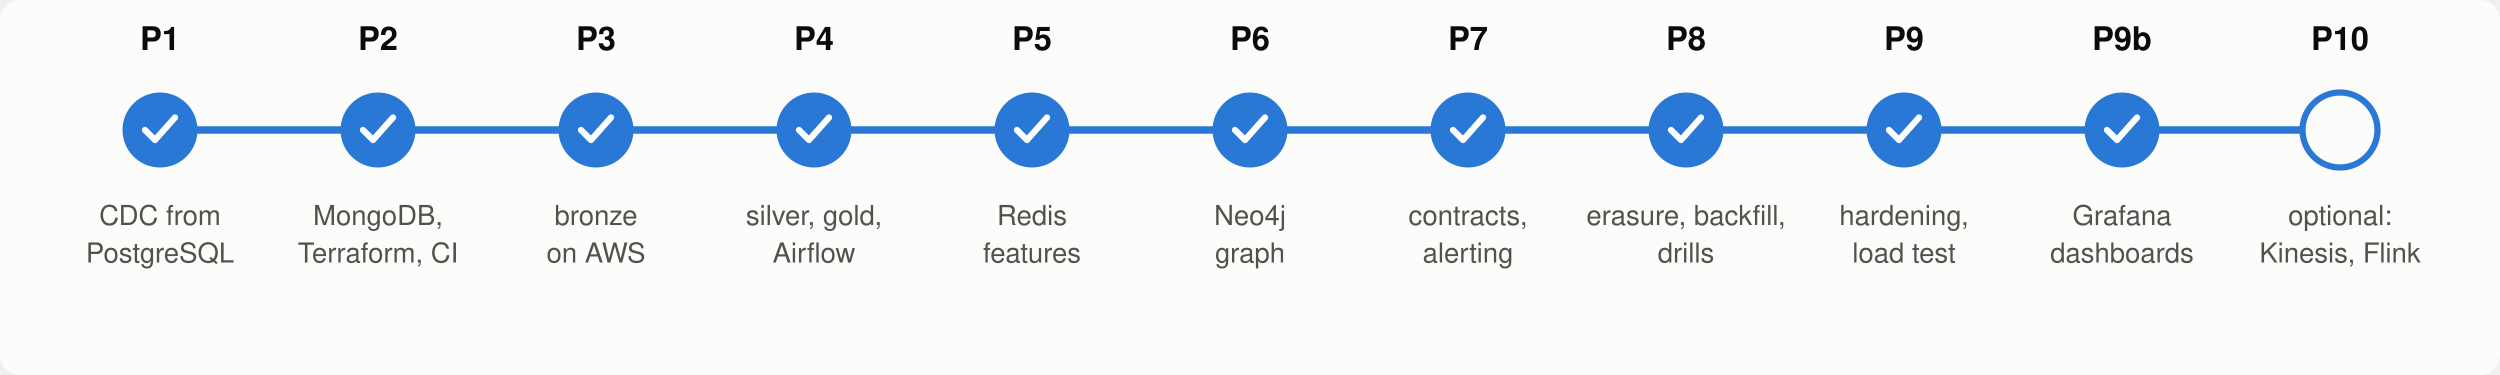
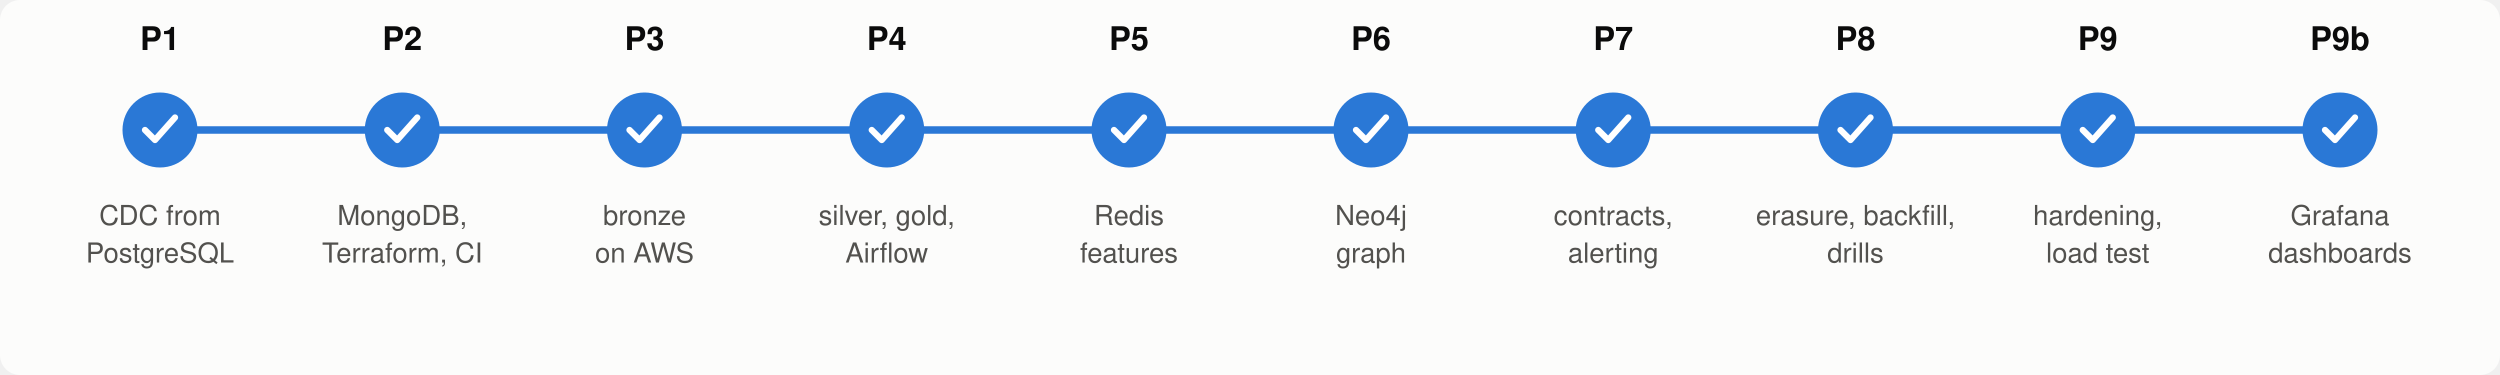
- <svg xmlns="http://www.w3.org/2000/svg" width="1000" height="150" viewBox="0 0 1000 150" role="img" aria-label="Roadmap: P1, P2, P3, P4, P5, P6, P7, P8, P9, P9b done; P10 optional" font-family="system-ui, -apple-system, 'Segoe UI', Helvetica, Arial, sans-serif">
+ <svg xmlns="http://www.w3.org/2000/svg" width="1000" height="150" viewBox="0 0 1000 150" role="img" aria-label="Roadmap: P1, P2, P3, P4, P5, P6, P7, P8, P9, P9b done" font-family="system-ui, -apple-system, 'Segoe UI', Helvetica, Arial, sans-serif">
  <rect width="1000" height="150" rx="8" fill="#fcfcfb" />
  <line x1="64" y1="52" x2="936.0" y2="52" stroke="#2a78d6" stroke-width="3" />
-   <line x1="936.0" y1="52" x2="936" y2="52" stroke="#c3c2b7" stroke-width="3" stroke-dasharray="6 6" />
  <circle cx="64.0" cy="52" r="15" fill="#2a78d6" />
  <path d="M58.0,52 l4,4 l8,-9" fill="none" stroke="#ffffff" stroke-width="2.5" stroke-linecap="round" stroke-linejoin="round" />
  <text x="64.0" y="20.0" fill="#0b0b0b" font-size="13" font-weight="700" text-anchor="middle">P1</text>
  <text x="64.0" y="90.0" fill="#52514e" font-size="11" font-weight="400" text-anchor="middle">CDC from</text>
  <text x="64.0" y="105.0" fill="#52514e" font-size="11" font-weight="400" text-anchor="middle">PostgreSQL</text>
-   <circle cx="151.2" cy="52" r="15" fill="#2a78d6" />
-   <path d="M145.2,52 l4,4 l8,-9" fill="none" stroke="#ffffff" stroke-width="2.5" stroke-linecap="round" stroke-linejoin="round" />
-   <text x="151.2" y="20.0" fill="#0b0b0b" font-size="13" font-weight="700" text-anchor="middle">P2</text>
-   <text x="151.2" y="90.0" fill="#52514e" font-size="11" font-weight="400" text-anchor="middle">MongoDB,</text>
-   <text x="151.2" y="105.0" fill="#52514e" font-size="11" font-weight="400" text-anchor="middle">Terraform, CI</text>
-   <circle cx="238.4" cy="52" r="15" fill="#2a78d6" />
-   <path d="M232.4,52 l4,4 l8,-9" fill="none" stroke="#ffffff" stroke-width="2.5" stroke-linecap="round" stroke-linejoin="round" />
-   <text x="238.4" y="20.0" fill="#0b0b0b" font-size="13" font-weight="700" text-anchor="middle">P3</text>
-   <text x="238.4" y="90.0" fill="#52514e" font-size="11" font-weight="400" text-anchor="middle">bronze</text>
-   <text x="238.4" y="105.0" fill="#52514e" font-size="11" font-weight="400" text-anchor="middle">on AWS</text>
-   <circle cx="325.6" cy="52" r="15" fill="#2a78d6" />
-   <path d="M319.6,52 l4,4 l8,-9" fill="none" stroke="#ffffff" stroke-width="2.5" stroke-linecap="round" stroke-linejoin="round" />
-   <text x="325.6" y="20.0" fill="#0b0b0b" font-size="13" font-weight="700" text-anchor="middle">P4</text>
-   <text x="325.6" y="90.0" fill="#52514e" font-size="11" font-weight="400" text-anchor="middle">silver, gold,</text>
-   <text x="325.6" y="105.0" fill="#52514e" font-size="11" font-weight="400" text-anchor="middle">Airflow</text>
-   <circle cx="412.8" cy="52" r="15" fill="#2a78d6" />
-   <path d="M406.8,52 l4,4 l8,-9" fill="none" stroke="#ffffff" stroke-width="2.5" stroke-linecap="round" stroke-linejoin="round" />
-   <text x="412.8" y="20.0" fill="#0b0b0b" font-size="13" font-weight="700" text-anchor="middle">P5</text>
-   <text x="412.8" y="90.0" fill="#52514e" font-size="11" font-weight="400" text-anchor="middle">Redis</text>
-   <text x="412.8" y="105.0" fill="#52514e" font-size="11" font-weight="400" text-anchor="middle">features</text>
-   <circle cx="500.0" cy="52" r="15" fill="#2a78d6" />
-   <path d="M494.0,52 l4,4 l8,-9" fill="none" stroke="#ffffff" stroke-width="2.5" stroke-linecap="round" stroke-linejoin="round" />
-   <text x="500.0" y="20.0" fill="#0b0b0b" font-size="13" font-weight="700" text-anchor="middle">P6</text>
-   <text x="500.0" y="90.0" fill="#52514e" font-size="11" font-weight="400" text-anchor="middle">Neo4j</text>
-   <text x="500.0" y="105.0" fill="#52514e" font-size="11" font-weight="400" text-anchor="middle">graph</text>
-   <circle cx="587.2" cy="52" r="15" fill="#2a78d6" />
-   <path d="M581.2,52 l4,4 l8,-9" fill="none" stroke="#ffffff" stroke-width="2.5" stroke-linecap="round" stroke-linejoin="round" />
-   <text x="587.2" y="20.0" fill="#0b0b0b" font-size="13" font-weight="700" text-anchor="middle">P7</text>
-   <text x="587.2" y="90.0" fill="#52514e" font-size="11" font-weight="400" text-anchor="middle">contracts,</text>
-   <text x="587.2" y="105.0" fill="#52514e" font-size="11" font-weight="400" text-anchor="middle">alerting</text>
-   <circle cx="674.4" cy="52" r="15" fill="#2a78d6" />
-   <path d="M668.4,52 l4,4 l8,-9" fill="none" stroke="#ffffff" stroke-width="2.5" stroke-linecap="round" stroke-linejoin="round" />
-   <text x="674.4" y="20.0" fill="#0b0b0b" font-size="13" font-weight="700" text-anchor="middle">P8</text>
-   <text x="674.4" y="90.0" fill="#52514e" font-size="11" font-weight="400" text-anchor="middle">erasure, backfill,</text>
-   <text x="674.4" y="105.0" fill="#52514e" font-size="11" font-weight="400" text-anchor="middle">drills</text>
-   <circle cx="761.6" cy="52" r="15" fill="#2a78d6" />
-   <path d="M755.6,52 l4,4 l8,-9" fill="none" stroke="#ffffff" stroke-width="2.5" stroke-linecap="round" stroke-linejoin="round" />
-   <text x="761.6" y="20.0" fill="#0b0b0b" font-size="13" font-weight="700" text-anchor="middle">P9</text>
-   <text x="761.6" y="90.0" fill="#52514e" font-size="11" font-weight="400" text-anchor="middle">hardening,</text>
-   <text x="761.6" y="105.0" fill="#52514e" font-size="11" font-weight="400" text-anchor="middle">load test</text>
-   <circle cx="848.8" cy="52" r="15" fill="#2a78d6" />
-   <path d="M842.8,52 l4,4 l8,-9" fill="none" stroke="#ffffff" stroke-width="2.5" stroke-linecap="round" stroke-linejoin="round" />
-   <text x="848.8" y="20.0" fill="#0b0b0b" font-size="13" font-weight="700" text-anchor="middle">P9b</text>
-   <text x="848.8" y="90.0" fill="#52514e" font-size="11" font-weight="400" text-anchor="middle">Grafana</text>
-   <text x="848.8" y="105.0" fill="#52514e" font-size="11" font-weight="400" text-anchor="middle">dashboards</text>
-   <circle cx="936.0" cy="52" r="15" fill="#fcfcfb" stroke="#2a78d6" stroke-width="2.5" />
-   <text x="936.0" y="20.0" fill="#0b0b0b" font-size="13" font-weight="700" text-anchor="middle">P10</text>
-   <text x="936.0" y="90.0" fill="#52514e" font-size="11" font-weight="400" text-anchor="middle">optional:</text>
-   <text x="936.0" y="105.0" fill="#52514e" font-size="11" font-weight="400" text-anchor="middle">Kinesis, Flink</text>
+   <circle cx="160.9" cy="52" r="15" fill="#2a78d6" />
+   <path d="M154.9,52 l4,4 l8,-9" fill="none" stroke="#ffffff" stroke-width="2.5" stroke-linecap="round" stroke-linejoin="round" />
+   <text x="160.9" y="20.0" fill="#0b0b0b" font-size="13" font-weight="700" text-anchor="middle">P2</text>
+   <text x="160.9" y="90.0" fill="#52514e" font-size="11" font-weight="400" text-anchor="middle">MongoDB,</text>
+   <text x="160.9" y="105.0" fill="#52514e" font-size="11" font-weight="400" text-anchor="middle">Terraform, CI</text>
+   <circle cx="257.8" cy="52" r="15" fill="#2a78d6" />
+   <path d="M251.8,52 l4,4 l8,-9" fill="none" stroke="#ffffff" stroke-width="2.5" stroke-linecap="round" stroke-linejoin="round" />
+   <text x="257.8" y="20.0" fill="#0b0b0b" font-size="13" font-weight="700" text-anchor="middle">P3</text>
+   <text x="257.8" y="90.0" fill="#52514e" font-size="11" font-weight="400" text-anchor="middle">bronze</text>
+   <text x="257.8" y="105.0" fill="#52514e" font-size="11" font-weight="400" text-anchor="middle">on AWS</text>
+   <circle cx="354.7" cy="52" r="15" fill="#2a78d6" />
+   <path d="M348.7,52 l4,4 l8,-9" fill="none" stroke="#ffffff" stroke-width="2.5" stroke-linecap="round" stroke-linejoin="round" />
+   <text x="354.7" y="20.0" fill="#0b0b0b" font-size="13" font-weight="700" text-anchor="middle">P4</text>
+   <text x="354.7" y="90.0" fill="#52514e" font-size="11" font-weight="400" text-anchor="middle">silver, gold,</text>
+   <text x="354.7" y="105.0" fill="#52514e" font-size="11" font-weight="400" text-anchor="middle">Airflow</text>
+   <circle cx="451.6" cy="52" r="15" fill="#2a78d6" />
+   <path d="M445.6,52 l4,4 l8,-9" fill="none" stroke="#ffffff" stroke-width="2.5" stroke-linecap="round" stroke-linejoin="round" />
+   <text x="451.6" y="20.0" fill="#0b0b0b" font-size="13" font-weight="700" text-anchor="middle">P5</text>
+   <text x="451.6" y="90.0" fill="#52514e" font-size="11" font-weight="400" text-anchor="middle">Redis</text>
+   <text x="451.6" y="105.0" fill="#52514e" font-size="11" font-weight="400" text-anchor="middle">features</text>
+   <circle cx="548.4" cy="52" r="15" fill="#2a78d6" />
+   <path d="M542.4,52 l4,4 l8,-9" fill="none" stroke="#ffffff" stroke-width="2.5" stroke-linecap="round" stroke-linejoin="round" />
+   <text x="548.4" y="20.0" fill="#0b0b0b" font-size="13" font-weight="700" text-anchor="middle">P6</text>
+   <text x="548.4" y="90.0" fill="#52514e" font-size="11" font-weight="400" text-anchor="middle">Neo4j</text>
+   <text x="548.4" y="105.0" fill="#52514e" font-size="11" font-weight="400" text-anchor="middle">graph</text>
+   <circle cx="645.3" cy="52" r="15" fill="#2a78d6" />
+   <path d="M639.3,52 l4,4 l8,-9" fill="none" stroke="#ffffff" stroke-width="2.5" stroke-linecap="round" stroke-linejoin="round" />
+   <text x="645.3" y="20.0" fill="#0b0b0b" font-size="13" font-weight="700" text-anchor="middle">P7</text>
+   <text x="645.3" y="90.0" fill="#52514e" font-size="11" font-weight="400" text-anchor="middle">contracts,</text>
+   <text x="645.3" y="105.0" fill="#52514e" font-size="11" font-weight="400" text-anchor="middle">alerting</text>
+   <circle cx="742.2" cy="52" r="15" fill="#2a78d6" />
+   <path d="M736.2,52 l4,4 l8,-9" fill="none" stroke="#ffffff" stroke-width="2.5" stroke-linecap="round" stroke-linejoin="round" />
+   <text x="742.2" y="20.0" fill="#0b0b0b" font-size="13" font-weight="700" text-anchor="middle">P8</text>
+   <text x="742.2" y="90.0" fill="#52514e" font-size="11" font-weight="400" text-anchor="middle">erasure, backfill,</text>
+   <text x="742.2" y="105.0" fill="#52514e" font-size="11" font-weight="400" text-anchor="middle">drills</text>
+   <circle cx="839.1" cy="52" r="15" fill="#2a78d6" />
+   <path d="M833.1,52 l4,4 l8,-9" fill="none" stroke="#ffffff" stroke-width="2.5" stroke-linecap="round" stroke-linejoin="round" />
+   <text x="839.1" y="20.0" fill="#0b0b0b" font-size="13" font-weight="700" text-anchor="middle">P9</text>
+   <text x="839.1" y="90.0" fill="#52514e" font-size="11" font-weight="400" text-anchor="middle">hardening,</text>
+   <text x="839.1" y="105.0" fill="#52514e" font-size="11" font-weight="400" text-anchor="middle">load test</text>
+   <circle cx="936.0" cy="52" r="15" fill="#2a78d6" />
+   <path d="M930.0,52 l4,4 l8,-9" fill="none" stroke="#ffffff" stroke-width="2.5" stroke-linecap="round" stroke-linejoin="round" />
+   <text x="936.0" y="20.0" fill="#0b0b0b" font-size="13" font-weight="700" text-anchor="middle">P9b</text>
+   <text x="936.0" y="90.0" fill="#52514e" font-size="11" font-weight="400" text-anchor="middle">Grafana</text>
+   <text x="936.0" y="105.0" fill="#52514e" font-size="11" font-weight="400" text-anchor="middle">dashboards</text>
</svg>
